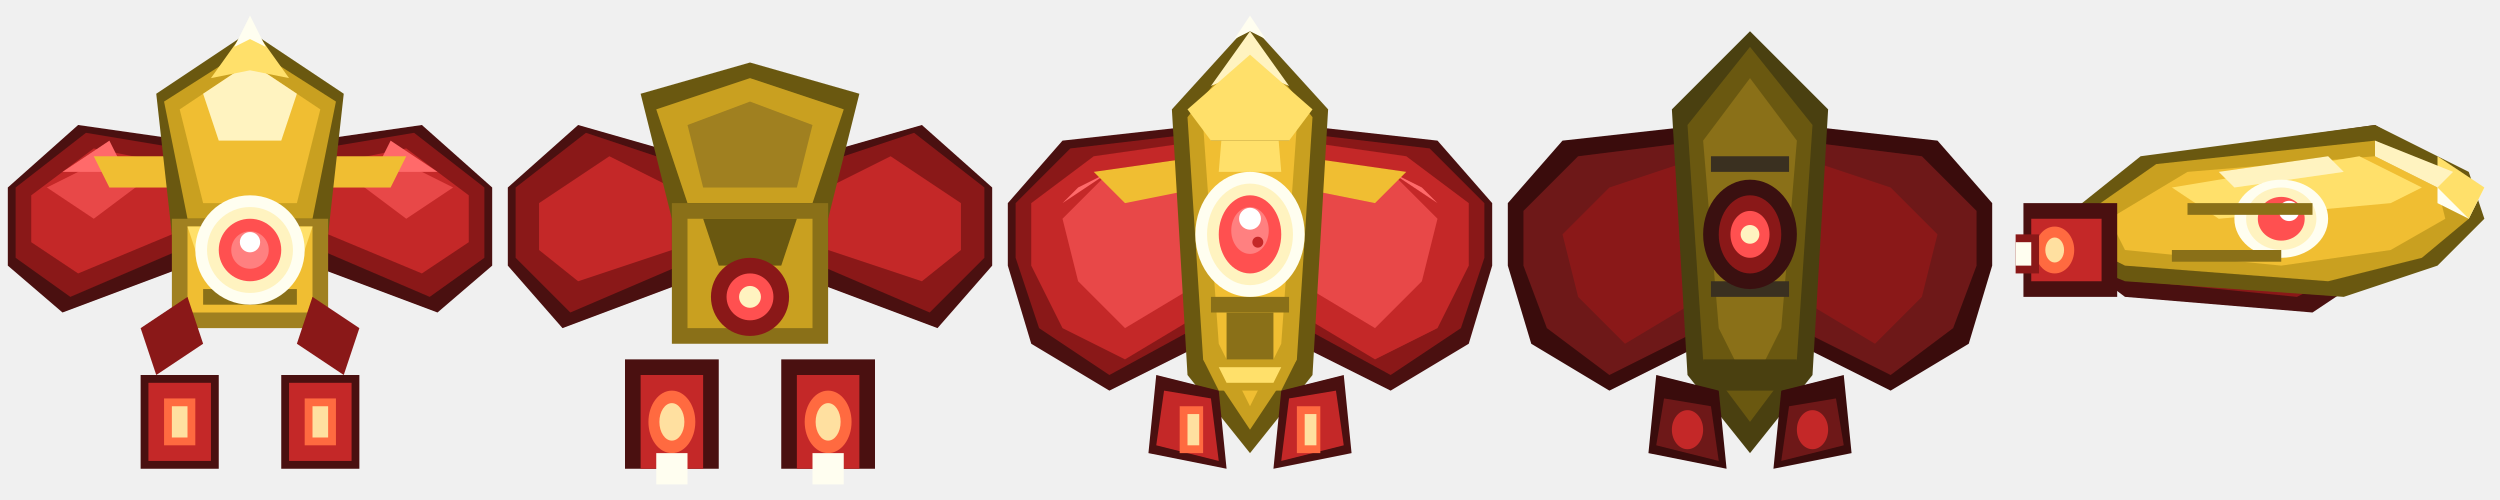
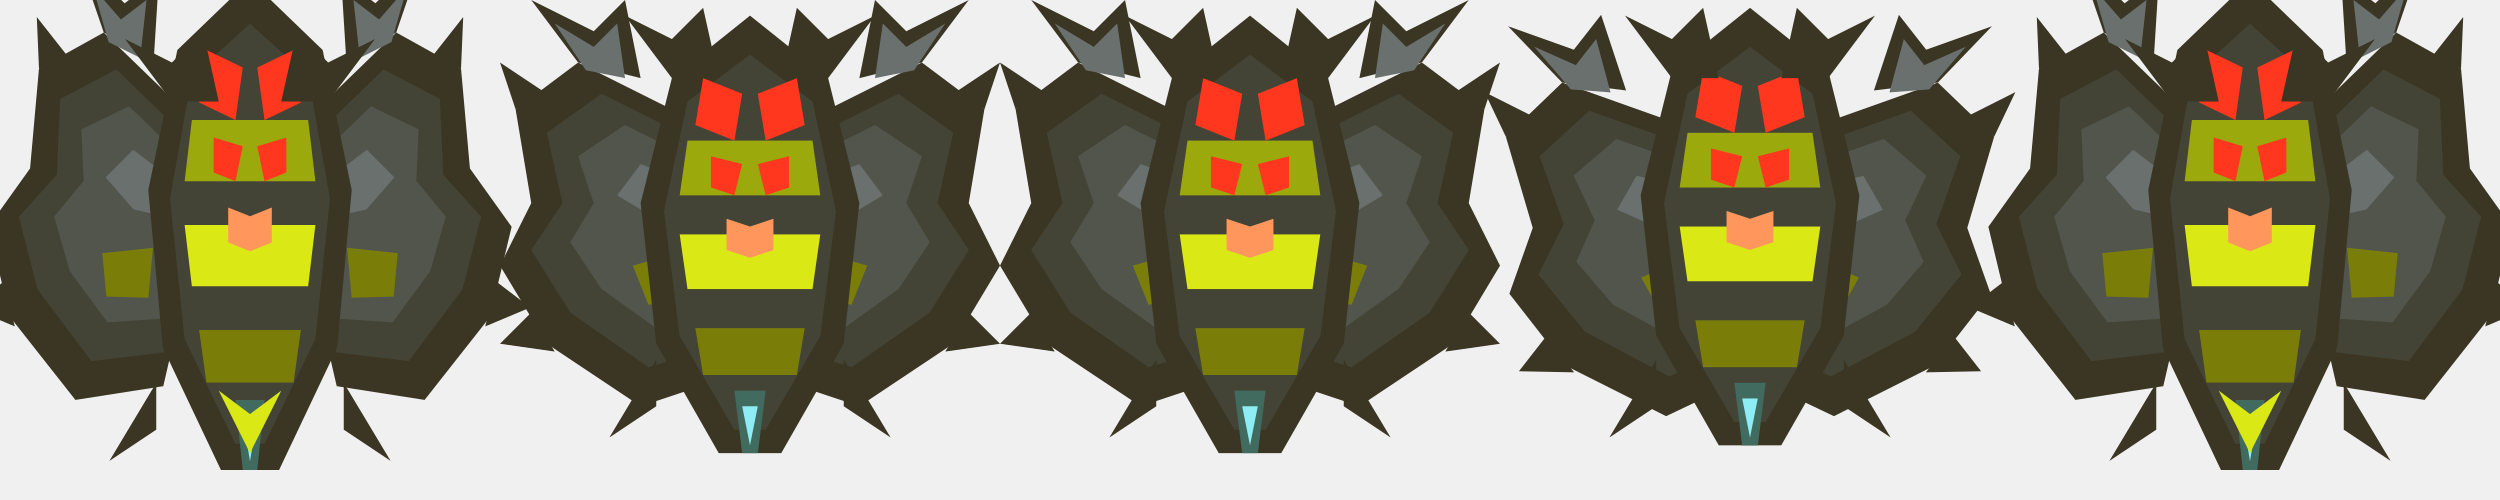
<svg xmlns="http://www.w3.org/2000/svg" viewBox="0 0 320 64">
-   <g transform="translate(0,0)">
-     <polygon points="1,24 10,16 24,18 24,34 8,40 1,34" fill="#4a1010" />
-     <polygon points="63,24 54,16 40,18 40,34 56,40 63,34" fill="#4a1010" />
-     <polygon points="2,24 11,17 23,19 23,32 9,38 2,33" fill="#8a1818" />
-     <polygon points="62,24 53,17 41,19 41,32 55,38 62,33" fill="#8a1818" />
-     <polygon points="4,25 12,19 22,21 22,30 10,35 4,31" fill="#c42828" />
-     <polygon points="60,25 52,19 42,21 42,30 54,35 60,31" fill="#c42828" />
-     <polygon points="6,24 14,20 20,22 12,28" fill="#e84848" />
-     <polygon points="58,24 50,20 44,22 52,28" fill="#e84848" />
-     <polygon points="8,22 14,18 16,22" fill="#ff6a6a" />
-     <polygon points="56,22 50,18 48,22" fill="#ff6a6a" />
-     <polygon points="12,20 22,20 22,24 14,24" fill="#f0be32" />
-     <polygon points="52,20 42,20 42,24 50,24" fill="#f0be32" />
-     <polygon points="20,12 32,4 44,12 42,30 22,30" fill="#6a5810" />
-     <polygon points="21,13 32,6 43,13 40,28 24,28" fill="#c9a020" />
-     <polygon points="23,14 32,8 41,14 38,26 26,26" fill="#f0be32" />
-     <polygon points="26,12 32,8 38,12 36,18 28,18" fill="#fff3c0" />
-     <polygon points="32,3 37,10 32,9 27,10" fill="#ffe06a" />
-     <polygon points="30,6 32,2 34,6 32,5" fill="#fffef0" />
-     <rect x="22" y="28" width="20" height="14" fill="#a08020" />
-     <rect x="24" y="29" width="16" height="11" fill="#f0be32" />
-     <polygon points="24,29 40,29 38,35 26,35" fill="#ffe06a" />
-     <rect x="26" y="37" width="12" height="2" fill="#8a7018" />
-     <ellipse cx="32" cy="32" rx="7" ry="7" fill="#fffef0" />
-     <ellipse cx="32" cy="32" rx="5.5" ry="5.5" fill="#fff3c0" />
-     <ellipse cx="32" cy="32" rx="4" ry="4" fill="#ff5050" />
-     <ellipse cx="32" cy="32" rx="2.4" ry="2.4" fill="#ff8080" />
-     <circle cx="32" cy="31" r="1.3" fill="#ffffff" />
-     <rect x="18" y="48" width="10" height="12" fill="#4a1010" />
-     <rect x="36" y="48" width="10" height="12" fill="#4a1010" />
-     <rect x="19" y="49" width="8" height="10" fill="#c42828" />
-     <rect x="37" y="49" width="8" height="10" fill="#c42828" />
-     <rect x="21" y="51" width="4" height="6" fill="#ff6a40" />
-     <rect x="39" y="51" width="4" height="6" fill="#ff6a40" />
-     <rect x="22" y="52" width="2" height="4" fill="#ffe0a0" />
-     <rect x="40" y="52" width="2" height="4" fill="#ffe0a0" />
-     <polygon points="18,42 24,38 26,44 20,48" fill="#8a1818" />
-     <polygon points="46,42 40,38 38,44 44,48" fill="#8a1818" />
+   <g>
+     <polygon points="28.05,18.45 13.28,4.16 4.99,8.77 3.85,21.56 -1.49,29.03 1.27,40.55 9.65,51.19 20.90,49.43" fill="#3A3623" />
+     <polygon points="26.71,20.32 14.90,8.89 7.71,12.66 7.28,22.36 2.42,27.76 4.80,37.01 11.70,46.22 20.99,45.10" fill="#444436" />
+     <polygon points="25.38,22.18 16.52,13.61 10.42,16.55 10.71,23.15 6.94,27.72 8.94,34.71 13.75,41.26 21.09,40.77" fill="#52554C" />
+     <polygon points="23.19,23.85 17.04,19.17 13.52,22.71 17.09,26.80 22.23,27.98" fill="#69706E" />
+     <polygon points="19.57,31.72 13.09,32.40 13.61,37.96 18.99,38.11" fill="#7A7E09" />
+     <polygon points="4.99,8.77 4.71,2.18 8.90,7.50" fill="#3A3623" />
+     <polygon points="0.51,36.02 -3.87,39.36 1.89,41.78" fill="#3A3623" />
+     <polygon points="13.28,4.16 10.05,-5.29 15.95,0.42 20.34,-2.91 19.67,7.81" fill="#3A3623" />
+     <polygon points="13.90,5.39 11.90,-1.60 15.48,2.49 18.76,-0.01 17.95,7.41" fill="#69706E" />
+     <polygon points="35.95,18.45 50.72,4.16 59.01,8.77 60.15,21.56 65.49,29.03 62.73,40.55 54.35,51.19 43.10,49.43" fill="#3A3623" />
+     <polygon points="37.29,20.32 49.10,8.89 56.29,12.66 56.72,22.36 61.58,27.76 59.20,37.01 52.30,46.22 43.01,45.10" fill="#444436" />
+     <polygon points="38.62,22.18 47.48,13.61 53.58,16.55 53.29,23.15 57.06,27.72 55.06,34.71 50.25,41.26 42.91,40.77" fill="#52554C" />
+     <polygon points="40.81,23.85 46.96,19.17 50.48,22.71 46.91,26.80 41.77,27.98" fill="#69706E" />
+     <polygon points="44.43,31.72 50.91,32.40 50.39,37.96 45.01,38.11" fill="#7A7E09" />
+     <polygon points="59.01,8.77 59.29,2.18 55.10,7.50" fill="#3A3623" />
+     <polygon points="63.49,36.02 67.87,39.36 62.11,41.78" fill="#3A3623" />
+     <polygon points="50.72,4.16 53.95,-5.29 48.05,0.42 43.66,-2.91 44.33,7.81" fill="#3A3623" />
+     <polygon points="50.10,5.39 52.10,-1.60 48.52,2.49 45.24,-0.01 46.05,7.41" fill="#69706E" />
+     <polygon points="32.00,-2.56 41.30,6.40 45.02,24.32 43.16,44.48 35.72,60.16 28.28,60.16 20.84,44.48 18.98,24.32 22.70,6.40" fill="#3A3623" />
+     <polygon points="32.00,3.04 39.44,9.76 42.23,25.44 40.37,43.36 33.86,56.80 30.14,56.80 23.63,43.36 21.77,25.44 24.56,9.76" fill="#444436" />
+     <polygon points="24.56,15.36 39.44,15.36 40.37,23.20 23.63,23.20" fill="#9CA90C" />
+     <polygon points="23.63,28.80 40.37,28.80 39.44,36.64 24.56,36.64" fill="#DAE816" />
+     <polygon points="25.49,42.24 38.51,42.24 37.58,48.96 26.42,48.96" fill="#7A7E09" />
+     <polygon points="26.42,6.40 31.07,8.64 30.14,15.36 25.49,13.12" fill="#FF371E" />
+     <polygon points="37.58,6.40 32.93,8.64 33.86,15.36 38.51,13.12" fill="#FF371E" />
+     <polygon points="27.35,17.60 31.07,18.72 30.14,23.20 27.35,22.08" fill="#FF371E" />
+     <polygon points="36.65,17.60 32.93,18.72 33.86,23.20 36.65,22.08" fill="#FF371E" />
+     <polygon points="29.21,26.56 32.00,27.68 32.00,32.16 29.21,31.04" fill="#FF975C" />
+     <polygon points="34.79,26.56 32.00,27.68 32.00,32.16 34.79,31.04" fill="#FF975C" />
+     <polygon points="30.14,51.20 33.86,51.20 32.93,60.16 31.07,60.16" fill="#426B60" />
+     <polygon points="31.07,53.44 32.93,53.44 32.00,59.04" fill="#8EEDF4" />
+     <polygon points="22.00,13.00 16.00,5.00 22.00,8.00 26.00,4.00 28.00,13.00" fill="#3A3623" />
+     <polygon points="20.00,49.00 14.00,59.00 20.00,55.00" fill="#3A3623" />
+     <polygon points="42.00,13.00 48.00,5.00 42.00,8.00 38.00,4.00 36.00,13.00" fill="#3A3623" />
+     <polygon points="44.00,49.00 50.00,59.00 44.00,55.00" fill="#3A3623" />
+     <polygon points="32.00,58.00 36.00,50.00 32.00,53.00 28.00,50.00" fill="#DAE816" />
  </g>
-   <g transform="translate(64,0)">
-     <polygon points="1,24 10,16 24,20 24,36 8,42 1,34" fill="#4a1010" />
-     <polygon points="63,24 54,16 40,20 40,36 56,42 63,34" fill="#4a1010" />
-     <polygon points="2,24 11,17 23,21 23,34 9,40 2,33" fill="#8a1818" />
-     <polygon points="62,24 53,17 41,21 41,34 55,40 62,33" fill="#8a1818" />
-     <polygon points="5,26 14,20 22,24 22,32 10,36 5,32" fill="#c42828" />
-     <polygon points="59,26 50,20 42,24 42,32 54,36 59,32" fill="#c42828" />
-     <polygon points="18,12 32,8 46,12 42,28 22,28" fill="#6a5810" />
-     <polygon points="20,14 32,10 44,14 40,26 24,26" fill="#c9a020" />
-     <polygon points="24,16 32,13 40,16 38,24 26,24" fill="#a08020" />
-     <rect x="22" y="26" width="20" height="18" fill="#8a7018" />
-     <rect x="24" y="28" width="16" height="14" fill="#c9a020" />
-     <polygon points="26,28 38,28 36,34 28,34" fill="#6a5810" />
-     <ellipse cx="32" cy="38" rx="5" ry="5" fill="#8a1818" />
-     <ellipse cx="32" cy="38" rx="3" ry="3" fill="#ff5050" />
-     <circle cx="32" cy="38" r="1.4" fill="#fff3c0" />
-     <rect x="16" y="46" width="12" height="14" fill="#4a1010" />
-     <rect x="36" y="46" width="12" height="14" fill="#4a1010" />
-     <rect x="18" y="48" width="8" height="12" fill="#c42828" />
-     <rect x="38" y="48" width="8" height="12" fill="#c42828" />
-     <ellipse cx="22" cy="54" rx="3" ry="4" fill="#ff6a40" />
-     <ellipse cx="42" cy="54" rx="3" ry="4" fill="#ff6a40" />
-     <ellipse cx="22" cy="54" rx="1.6" ry="2.4" fill="#ffe0a0" />
-     <ellipse cx="42" cy="54" rx="1.6" ry="2.4" fill="#ffe0a0" />
-     <rect x="20" y="58" width="4" height="4" fill="#fffef0" />
-     <rect x="40" y="58" width="4" height="4" fill="#fffef0" />
+   <g>
+     <polygon points="94.00,18.00 74.00,8.00 66.00,14.00 68.00,26.00 64.00,34.00 70.00,44.00 82.00,52.00 94.00,48.00" fill="#3A3623" />
+     <polygon points="93.00,20.00 77.00,12.00 70.00,17.00 72.00,26.00 68.00,32.00 73.00,40.00 83.00,47.00 93.00,44.00" fill="#444436" />
+     <polygon points="92.00,22.00 80.00,16.00 74.00,20.00 76.00,26.00 73.00,31.00 77.00,37.00 84.00,42.00 92.00,40.00" fill="#52554C" />
+     <polygon points="90.00,24.00 82.00,21.00 79.00,25.00 84.00,28.00 90.00,28.00" fill="#69706E" />
+     <polygon points="88.00,32.00 81.00,34.00 83.00,39.00 89.00,38.00" fill="#7A7E09" />
+     <polygon points="66.00,14.00 64.00,8.00 70.00,12.00" fill="#3A3623" />
+     <polygon points="68.00,40.00 64.00,44.00 71.00,45.00" fill="#3A3623" />
+     <polygon points="74.00,8.00 68.00,0.00 76.00,4.00 80.00,0.00 82.00,10.00" fill="#3A3623" />
+     <polygon points="75.00,9.00 71.00,3.00 76.00,6.00 79.00,3.00 80.00,10.00" fill="#69706E" />
+     <polygon points="98.00,18.00 118.00,8.00 126.00,14.00 124.00,26.00 128.00,34.00 122.00,44.00 110.00,52.00 98.00,48.00" fill="#3A3623" />
+     <polygon points="99.00,20.00 115.00,12.00 122.00,17.00 120.00,26.00 124.00,32.00 119.00,40.00 109.00,47.00 99.00,44.00" fill="#444436" />
+     <polygon points="100.00,22.00 112.00,16.00 118.00,20.00 116.00,26.00 119.00,31.00 115.00,37.00 108.00,42.00 100.00,40.00" fill="#52554C" />
+     <polygon points="102.00,24.00 110.00,21.00 113.00,25.00 108.00,28.00 102.00,28.00" fill="#69706E" />
+     <polygon points="104.00,32.00 111.00,34.00 109.00,39.00 103.00,38.00" fill="#7A7E09" />
+     <polygon points="126.00,14.00 128.00,8.00 122.00,12.00" fill="#3A3623" />
+     <polygon points="124.00,40.00 128.00,44.00 121.00,45.00" fill="#3A3623" />
+     <polygon points="118.00,8.00 124.00,0.00 116.00,4.00 112.00,0.00 110.00,10.00" fill="#3A3623" />
+     <polygon points="117.00,9.00 121.00,3.00 116.00,6.00 113.00,3.00 112.00,10.00" fill="#69706E" />
+     <polygon points="96.00,2.00 106.00,10.00 110.00,26.00 108.00,44.00 100.00,58.00 92.00,58.00 84.00,44.00 82.00,26.00 86.00,10.00" fill="#3A3623" />
+     <polygon points="96.00,7.00 104.00,13.00 107.00,27.00 105.00,43.00 98.00,55.00 94.00,55.00 87.00,43.00 85.00,27.00 88.00,13.00" fill="#444436" />
+     <polygon points="88.00,18.00 104.00,18.00 105.00,25.00 87.00,25.00" fill="#9CA90C" />
+     <polygon points="87.00,30.00 105.00,30.00 104.00,37.00 88.00,37.00" fill="#DAE816" />
+     <polygon points="89.00,42.00 103.00,42.00 102.00,48.00 90.00,48.00" fill="#7A7E09" />
+     <polygon points="90.00,10.00 95.00,12.00 94.00,18.00 89.00,16.00" fill="#FF371E" />
+     <polygon points="102.00,10.00 97.00,12.00 98.00,18.00 103.00,16.00" fill="#FF371E" />
+     <polygon points="91.00,20.00 95.00,21.00 94.00,25.00 91.00,24.00" fill="#FF371E" />
+     <polygon points="101.00,20.00 97.00,21.00 98.00,25.00 101.00,24.00" fill="#FF371E" />
+     <polygon points="93.00,28.00 96.00,29.00 96.00,33.00 93.00,32.00" fill="#FF975C" />
+     <polygon points="99.00,28.00 96.00,29.00 96.00,33.00 99.00,32.00" fill="#FF975C" />
+     <polygon points="94.00,50.00 98.00,50.00 97.00,58.00 95.00,58.00" fill="#426B60" />
+     <polygon points="95.00,52.00 97.00,52.00 96.00,57.00" fill="#8EEDF4" />
+     <polygon points="86.00,10.00 80.00,2.00 86.00,5.00 90.00,1.00 92.00,10.00" fill="#3A3623" />
+     <polygon points="84.00,46.00 78.00,56.00 84.00,52.00" fill="#3A3623" />
+     <polygon points="106.00,10.00 112.00,2.00 106.00,5.00 102.00,1.00 100.00,10.00" fill="#3A3623" />
+     <polygon points="108.00,46.00 114.00,56.00 108.00,52.00" fill="#3A3623" />
  </g>
-   <g transform="translate(128,0)">
-     <polygon points="26,16 8,18 1,26 1,34 4,44 14,50 26,44 26,28" fill="#4a1010" />
-     <polygon points="38,16 56,18 63,26 63,34 60,44 50,50 38,44 38,28" fill="#4a1010" />
-     <polygon points="26,17 9,19 2,26 2,33 5,42 14,48 25,42 26,28" fill="#8a1818" />
-     <polygon points="38,17 55,19 62,26 62,33 59,42 50,48 39,42 38,28" fill="#8a1818" />
-     <polygon points="26,18 12,20 4,26 4,34 8,42 16,46 26,40" fill="#c42828" />
-     <polygon points="38,18 52,20 60,26 60,34 56,42 48,46 38,40" fill="#c42828" />
-     <polygon points="26,20 14,22 8,28 10,36 16,42 26,36" fill="#e84848" />
-     <polygon points="38,20 50,22 56,28 54,36 48,42 38,36" fill="#e84848" />
-     <polygon points="14,22 8,26 10,24" fill="#ff6a6a" />
-     <polygon points="50,22 56,26 54,24" fill="#ff6a6a" />
-     <polygon points="12,22 26,20 26,24 16,26" fill="#f0be32" />
-     <polygon points="52,22 38,20 38,24 48,26" fill="#f0be32" />
-     <polygon points="32,3 42,14 40,48 32,58 24,48 22,14" fill="#6a5810" />
-     <polygon points="32,5 40,15 38,46 32,55 26,46 24,15" fill="#c9a020" />
-     <polygon points="32,7 38,16 36,44 32,52 28,44 26,16" fill="#f0be32" />
-     <polygon points="29,10 35,10 36,22 28,22" fill="#ffe06a" />
-     <polygon points="28,24 36,24 36,36 28,36" fill="#a08020" />
-     <polygon points="29,40 35,40 35,48 29,48" fill="#8a7018" />
-     <polygon points="32,4 37,11 32,9 27,11" fill="#fff3c0" />
-     <polygon points="30,5 32,2 34,5 32,4" fill="#fffef0" />
-     <rect x="27" y="16" width="10" height="2" fill="#8a7018" />
-     <rect x="27" y="38" width="10" height="2" fill="#8a7018" />
-     <polygon points="24,14 32,7 40,14 37,18 27,18" fill="#ffe06a" />
-     <ellipse cx="32" cy="30" rx="7" ry="8" fill="#fffef0" />
-     <ellipse cx="32" cy="30" rx="5.5" ry="6.5" fill="#fff3c0" />
-     <ellipse cx="32" cy="30" rx="4" ry="5" fill="#ff5050" />
-     <ellipse cx="32" cy="29.5" rx="2.4" ry="3" fill="#ff8080" />
-     <circle cx="32" cy="28" r="1.4" fill="#ffffff" />
-     <circle cx="33" cy="31" r="0.7" fill="#c42828" />
-     <polygon points="20,48 28,50 29,60 19,58" fill="#4a1010" />
-     <polygon points="44,48 36,50 35,60 45,58" fill="#4a1010" />
-     <polygon points="21,50 27,51 28,59 20,57" fill="#c42828" />
-     <polygon points="43,50 37,51 36,59 44,57" fill="#c42828" />
-     <rect x="23" y="52" width="3" height="6" fill="#ff6a40" />
-     <rect x="38" y="52" width="3" height="6" fill="#ff6a40" />
-     <rect x="24" y="53" width="1.5" height="4" fill="#ffe0a0" />
-     <rect x="39" y="53" width="1.5" height="4" fill="#ffe0a0" />
-     <polygon points="26,46 38,46 36,50 28,50" fill="#c9a020" />
-     <polygon points="28,47 36,47 35,49 29,49" fill="#ffe06a" />
+   <g>
+     <polygon points="158.00,18.00 138.00,8.00 130.00,14.00 132.00,26.00 128.00,34.00 134.00,44.00 146.00,52.00 158.00,48.00" fill="#3A3623" />
+     <polygon points="157.00,20.00 141.00,12.00 134.00,17.00 136.00,26.00 132.00,32.00 137.00,40.00 147.00,47.00 157.00,44.00" fill="#444436" />
+     <polygon points="156.00,22.00 144.00,16.00 138.00,20.00 140.00,26.00 137.00,31.00 141.00,37.00 148.00,42.00 156.00,40.00" fill="#52554C" />
+     <polygon points="154.00,24.00 146.00,21.00 143.00,25.00 148.00,28.00 154.00,28.00" fill="#69706E" />
+     <polygon points="152.00,32.00 145.00,34.00 147.00,39.00 153.00,38.00" fill="#7A7E09" />
+     <polygon points="130.00,14.00 128.00,8.00 134.00,12.00" fill="#3A3623" />
+     <polygon points="132.00,40.00 128.00,44.00 135.00,45.00" fill="#3A3623" />
+     <polygon points="138.00,8.00 132.00,0.00 140.00,4.00 144.00,0.00 146.00,10.00" fill="#3A3623" />
+     <polygon points="139.00,9.00 135.00,3.00 140.00,6.00 143.00,3.00 144.00,10.00" fill="#69706E" />
+     <polygon points="162.00,18.00 182.00,8.00 190.00,14.00 188.00,26.00 192.00,34.00 186.00,44.00 174.00,52.00 162.00,48.00" fill="#3A3623" />
+     <polygon points="163.00,20.00 179.00,12.00 186.00,17.00 184.00,26.00 188.00,32.00 183.00,40.00 173.00,47.00 163.00,44.00" fill="#444436" />
+     <polygon points="164.00,22.00 176.00,16.00 182.00,20.00 180.00,26.00 183.00,31.00 179.00,37.00 172.00,42.00 164.00,40.00" fill="#52554C" />
+     <polygon points="166.00,24.00 174.00,21.00 177.00,25.00 172.00,28.00 166.00,28.00" fill="#69706E" />
+     <polygon points="168.00,32.00 175.00,34.00 173.00,39.00 167.00,38.00" fill="#7A7E09" />
+     <polygon points="190.00,14.00 192.00,8.00 186.00,12.00" fill="#3A3623" />
+     <polygon points="188.00,40.00 192.00,44.00 185.00,45.00" fill="#3A3623" />
+     <polygon points="182.00,8.00 188.00,0.00 180.00,4.00 176.00,0.00 174.00,10.00" fill="#3A3623" />
+     <polygon points="181.00,9.00 185.00,3.00 180.00,6.00 177.00,3.00 176.00,10.00" fill="#69706E" />
+     <polygon points="160.00,2.00 170.00,10.00 174.00,26.00 172.00,44.00 164.00,58.00 156.00,58.00 148.00,44.00 146.00,26.00 150.00,10.00" fill="#3A3623" />
+     <polygon points="160.00,7.00 168.00,13.00 171.00,27.00 169.00,43.00 162.00,55.00 158.00,55.00 151.00,43.00 149.00,27.00 152.00,13.00" fill="#444436" />
+     <polygon points="152.00,18.00 168.00,18.00 169.00,25.00 151.00,25.00" fill="#9CA90C" />
+     <polygon points="151.00,30.00 169.00,30.00 168.00,37.00 152.00,37.00" fill="#DAE816" />
+     <polygon points="153.00,42.00 167.00,42.00 166.00,48.00 154.00,48.00" fill="#7A7E09" />
+     <polygon points="154.00,10.00 159.00,12.00 158.00,18.00 153.00,16.00" fill="#FF371E" />
+     <polygon points="166.00,10.00 161.00,12.00 162.00,18.00 167.00,16.00" fill="#FF371E" />
+     <polygon points="155.00,20.00 159.00,21.00 158.00,25.00 155.00,24.00" fill="#FF371E" />
+     <polygon points="165.00,20.00 161.00,21.00 162.00,25.00 165.00,24.00" fill="#FF371E" />
+     <polygon points="157.00,28.00 160.00,29.00 160.00,33.00 157.00,32.00" fill="#FF975C" />
+     <polygon points="163.00,28.00 160.00,29.00 160.00,33.00 163.00,32.00" fill="#FF975C" />
+     <polygon points="158.00,50.00 162.00,50.00 161.00,58.00 159.00,58.00" fill="#426B60" />
+     <polygon points="159.00,52.00 161.00,52.00 160.00,57.00" fill="#8EEDF4" />
+     <polygon points="150.00,10.00 144.00,2.00 150.00,5.00 154.00,1.00 156.00,10.00" fill="#3A3623" />
+     <polygon points="148.00,46.00 142.00,56.00 148.00,52.00" fill="#3A3623" />
+     <polygon points="170.00,10.00 176.00,2.00 170.00,5.00 166.00,1.00 164.00,10.00" fill="#3A3623" />
+     <polygon points="172.00,46.00 178.00,56.00 172.00,52.00" fill="#3A3623" />
  </g>
-   <g transform="translate(192,0)">
-     <polygon points="26,16 8,18 1,26 1,34 4,44 14,50 26,44 26,28" fill="#3a0c0c" />
-     <polygon points="38,16 56,18 63,26 63,34 60,44 50,50 38,44 38,28" fill="#3a0c0c" />
-     <polygon points="26,18 10,20 3,27 3,34 6,42 14,48 26,42" fill="#6e1818" />
-     <polygon points="38,18 54,20 61,27 61,34 58,42 50,48 38,42" fill="#6e1818" />
-     <polygon points="26,20 14,24 8,30 10,38 16,44 26,38" fill="#8a1818" />
-     <polygon points="38,20 50,24 56,30 54,38 48,44 38,38" fill="#8a1818" />
-     <polygon points="32,4 42,14 40,48 32,58 24,48 22,14" fill="#4a4010" />
-     <polygon points="32,6 40,16 38,46 32,54 26,46 24,16" fill="#6a5810" />
-     <polygon points="32,10 38,18 36,42 32,50 28,42 26,18" fill="#8a7018" />
-     <rect x="27" y="20" width="10" height="2" fill="#3a3020" />
-     <rect x="27" y="36" width="10" height="2" fill="#3a3020" />
-     <ellipse cx="32" cy="30" rx="6" ry="7" fill="#3a1010" />
-     <ellipse cx="32" cy="30" rx="4" ry="5" fill="#8a1818" />
-     <ellipse cx="32" cy="30" rx="2.5" ry="3" fill="#ff5050" />
-     <circle cx="32" cy="30" r="1.2" fill="#fff3c0" />
-     <polygon points="20,48 28,50 29,60 19,58" fill="#3a0c0c" />
-     <polygon points="44,48 36,50 35,60 45,58" fill="#3a0c0c" />
-     <polygon points="21,51 27,52 28,59 20,57" fill="#6e1818" />
-     <polygon points="43,51 37,52 36,59 44,57" fill="#6e1818" />
-     <ellipse cx="24" cy="55" rx="2" ry="2.5" fill="#c42828" />
-     <ellipse cx="40" cy="55" rx="2" ry="2.5" fill="#c42828" />
-     <polygon points="26,46 38,46 36,50 28,50" fill="#4a4010" />
+   <g>
+     <polygon points="221.03,18.06 199.96,10.57 192.75,17.50 196.19,29.17 193.20,37.60 200.37,46.79 213.26,53.27 224.68,47.84" fill="#3A3623" />
+     <polygon points="220.28,20.17 203.42,14.18 197.08,19.99 200.16,28.68 196.93,35.12 202.86,42.45 213.64,48.18 223.20,43.99" fill="#444436" />
+     <polygon points="219.53,22.27 206.89,17.78 201.42,22.48 204.13,28.19 201.77,33.52 206.47,38.99 214.02,43.10 221.72,40.14" fill="#52554C" />
+     <polygon points="217.79,24.50 209.48,22.50 206.99,26.84 212.32,29.20 218.27,28.47" fill="#69706E" />
+     <polygon points="216.78,32.69 210.07,35.52 212.67,40.24 218.50,38.52" fill="#7A7E09" />
+     <polygon points="192.75,17.50 190.03,11.79 196.47,15.03" fill="#3A3623" />
+     <polygon points="197.90,43.06 194.42,47.52 201.49,47.66" fill="#3A3623" />
+     <polygon points="199.96,10.57 193.03,3.36 201.45,6.36 204.94,1.90 208.14,11.58" fill="#3A3623" />
+     <polygon points="201.07,11.44 196.37,5.97 201.70,8.34 204.31,5.00 206.15,11.83" fill="#69706E" />
+     <polygon points="226.97,18.06 248.04,10.57 255.25,17.50 251.81,29.17 254.80,37.60 247.63,46.79 234.74,53.27 223.32,47.84" fill="#3A3623" />
+     <polygon points="227.72,20.17 244.58,14.18 250.92,19.99 247.84,28.68 251.07,35.12 245.14,42.45 234.36,48.18 224.80,43.99" fill="#444436" />
+     <polygon points="228.47,22.27 241.11,17.78 246.58,22.48 243.87,28.19 246.23,33.52 241.53,38.99 233.98,43.10 226.28,40.14" fill="#52554C" />
+     <polygon points="230.21,24.50 238.52,22.50 241.01,26.84 235.68,29.20 229.73,28.47" fill="#69706E" />
+     <polygon points="231.22,32.69 237.93,35.52 235.33,40.24 229.50,38.52" fill="#7A7E09" />
+     <polygon points="255.25,17.50 257.97,11.79 251.53,15.03" fill="#3A3623" />
+     <polygon points="250.10,43.06 253.58,47.52 246.51,47.66" fill="#3A3623" />
+     <polygon points="248.04,10.57 254.97,3.36 246.55,6.36 243.06,1.90 239.86,11.58" fill="#3A3623" />
+     <polygon points="246.93,11.44 251.63,5.97 246.30,8.34 243.69,5.00 241.85,11.83" fill="#69706E" />
+     <polygon points="224.00,1.00 234.00,9.00 238.00,25.00 236.00,43.00 228.00,57.00 220.00,57.00 212.00,43.00 210.00,25.00 214.00,9.00" fill="#3A3623" />
+     <polygon points="224.00,6.00 232.00,12.00 235.00,26.00 233.00,42.00 226.00,54.00 222.00,54.00 215.00,42.00 213.00,26.00 216.00,12.00" fill="#444436" />
+     <polygon points="216.00,17.00 232.00,17.00 233.00,24.00 215.00,24.00" fill="#9CA90C" />
+     <polygon points="215.00,29.00 233.00,29.00 232.00,36.00 216.00,36.00" fill="#DAE816" />
+     <polygon points="217.00,41.00 231.00,41.00 230.00,47.00 218.00,47.00" fill="#7A7E09" />
+     <polygon points="218.00,9.00 223.00,11.00 222.00,17.00 217.00,15.00" fill="#FF371E" />
+     <polygon points="230.00,9.00 225.00,11.00 226.00,17.00 231.00,15.00" fill="#FF371E" />
+     <polygon points="219.00,19.00 223.00,20.00 222.00,24.00 219.00,23.00" fill="#FF371E" />
+     <polygon points="229.00,19.00 225.00,20.00 226.00,24.00 229.00,23.00" fill="#FF371E" />
+     <polygon points="221.00,27.00 224.00,28.00 224.00,32.00 221.00,31.00" fill="#FF975C" />
+     <polygon points="227.00,27.00 224.00,28.00 224.00,32.00 227.00,31.00" fill="#FF975C" />
+     <polygon points="222.00,49.00 226.00,49.00 225.00,57.00 223.00,57.00" fill="#426B60" />
+     <polygon points="223.00,51.00 225.00,51.00 224.00,56.00" fill="#8EEDF4" />
+     <polygon points="214.00,10.00 208.00,2.00 214.00,5.00 218.00,1.00 220.00,10.00" fill="#3A3623" />
+     <polygon points="212.00,46.00 206.00,56.00 212.00,52.00" fill="#3A3623" />
+     <polygon points="234.00,10.00 240.00,2.00 234.00,5.00 230.00,1.00 228.00,10.00" fill="#3A3623" />
+     <polygon points="236.00,46.00 242.00,56.00 236.00,52.00" fill="#3A3623" />
  </g>
-   <g transform="translate(256,0)">
-     <polygon points="12,28 20,20 48,16 58,22 52,32 40,40 16,38 8,32" fill="#4a1010" />
-     <polygon points="14,28 22,22 48,18 56,24 50,32 38,38 18,36" fill="#8a1818" />
-     <polygon points="18,30 32,24 50,22 54,28 42,36 20,34" fill="#c42828" />
-     <polygon points="22,28 40,22 50,24 48,30 28,32" fill="#e84848" />
-     <polygon points="24,26 38,22 40,25 26,28" fill="#ff6a6a" />
-     <polygon points="8,28 18,20 48,16 60,22 62,28 56,34 44,38 16,36 6,32" fill="#6a5810" />
-     <polygon points="10,28 20,21 48,18 58,23 60,28 54,33 42,36 16,34 8,30" fill="#c9a020" />
-     <polygon points="14,28 24,22 48,20 56,24 57,28 50,32 36,34 16,32" fill="#f0be32" />
-     <polygon points="22,24 46,20 54,24 50,26 28,28" fill="#ffe06a" />
-     <polygon points="28,22 42,20 44,22 30,24" fill="#fff3c0" />
-     <polygon points="56,22 62,24 60,28 56,26" fill="#fffef0" />
-     <ellipse cx="36" cy="28" rx="6" ry="5" fill="#fffef0" />
-     <ellipse cx="36" cy="28" rx="4.5" ry="4" fill="#fff3c0" />
-     <ellipse cx="36" cy="28" rx="3" ry="2.8" fill="#ff5050" />
-     <circle cx="37" cy="27" r="1.3" fill="#ffffff" />
-     <rect x="3" y="26" width="12" height="12" fill="#4a1010" />
-     <rect x="4" y="28" width="9" height="8" fill="#c42828" />
-     <ellipse cx="7" cy="32" rx="2.5" ry="3" fill="#ff6a40" />
-     <ellipse cx="7" cy="32" rx="1.2" ry="1.6" fill="#ffe0a0" />
-     <rect x="2" y="30" width="3" height="5" fill="#8a1818" />
-     <rect x="2" y="31" width="2" height="3" fill="#fffef0" />
-     <polygon points="56,20 62,24 60,28 56,24" fill="#ffe06a" />
-     <polygon points="48,18 58,22 56,24 48,20" fill="#fff3c0" />
-     <rect x="24" y="26" width="16" height="1.5" fill="#8a7018" />
-     <rect x="22" y="32" width="14" height="1.5" fill="#8a7018" />
+   <g>
+     <polygon points="284.05,18.45 269.28,4.16 260.99,8.77 259.85,21.56 254.51,29.03 257.27,40.55 265.65,51.19 276.90,49.43" fill="#3A3623" />
+     <polygon points="282.71,20.32 270.90,8.89 263.71,12.66 263.28,22.36 258.42,27.76 260.80,37.01 267.70,46.22 276.99,45.10" fill="#444436" />
+     <polygon points="281.38,22.18 272.52,13.61 266.42,16.55 266.71,23.15 262.94,27.72 264.94,34.71 269.75,41.26 277.09,40.77" fill="#52554C" />
+     <polygon points="279.19,23.85 273.04,19.17 269.52,22.71 273.09,26.80 278.23,27.98" fill="#69706E" />
+     <polygon points="275.57,31.72 269.09,32.40 269.61,37.96 274.99,38.11" fill="#7A7E09" />
+     <polygon points="260.99,8.77 260.71,2.18 264.90,7.50" fill="#3A3623" />
+     <polygon points="256.51,36.02 252.13,39.36 257.89,41.78" fill="#3A3623" />
+     <polygon points="269.28,4.16 266.05,-5.29 271.95,0.42 276.34,-2.91 275.67,7.81" fill="#3A3623" />
+     <polygon points="269.90,5.39 267.90,-1.60 271.48,2.49 274.76,-0.01 273.95,7.41" fill="#69706E" />
+     <polygon points="291.95,18.45 306.72,4.16 315.01,8.77 316.15,21.56 321.49,29.03 318.73,40.55 310.35,51.19 299.10,49.43" fill="#3A3623" />
+     <polygon points="293.29,20.32 305.10,8.89 312.29,12.66 312.72,22.36 317.58,27.76 315.20,37.01 308.30,46.22 299.01,45.10" fill="#444436" />
+     <polygon points="294.62,22.18 303.48,13.61 309.58,16.55 309.29,23.15 313.06,27.72 311.06,34.71 306.25,41.26 298.91,40.77" fill="#52554C" />
+     <polygon points="296.81,23.85 302.96,19.17 306.48,22.71 302.91,26.80 297.77,27.98" fill="#69706E" />
+     <polygon points="300.43,31.72 306.91,32.40 306.39,37.96 301.01,38.11" fill="#7A7E09" />
+     <polygon points="315.01,8.77 315.29,2.18 311.10,7.50" fill="#3A3623" />
+     <polygon points="319.49,36.02 323.87,39.36 318.11,41.78" fill="#3A3623" />
+     <polygon points="306.72,4.16 309.95,-5.29 304.05,0.42 299.66,-2.91 300.33,7.81" fill="#3A3623" />
+     <polygon points="306.10,5.39 308.10,-1.60 304.52,2.49 301.24,-0.01 302.05,7.41" fill="#69706E" />
+     <polygon points="288.00,-2.56 297.30,6.40 301.02,24.32 299.16,44.48 291.72,60.16 284.28,60.16 276.84,44.48 274.98,24.32 278.70,6.40" fill="#3A3623" />
+     <polygon points="288.00,3.04 295.44,9.76 298.23,25.44 296.37,43.36 289.86,56.80 286.14,56.80 279.63,43.36 277.77,25.44 280.56,9.76" fill="#444436" />
+     <polygon points="280.56,15.36 295.44,15.36 296.37,23.20 279.63,23.20" fill="#9CA90C" />
+     <polygon points="279.63,28.80 296.37,28.80 295.44,36.64 280.56,36.64" fill="#DAE816" />
+     <polygon points="281.49,42.24 294.51,42.24 293.58,48.96 282.42,48.96" fill="#7A7E09" />
+     <polygon points="282.42,6.40 287.07,8.64 286.14,15.36 281.49,13.12" fill="#FF371E" />
+     <polygon points="293.58,6.40 288.93,8.64 289.86,15.36 294.51,13.12" fill="#FF371E" />
+     <polygon points="283.35,17.60 287.07,18.72 286.14,23.20 283.35,22.08" fill="#FF371E" />
+     <polygon points="292.65,17.60 288.93,18.72 289.86,23.20 292.65,22.08" fill="#FF371E" />
+     <polygon points="285.21,26.56 288.00,27.68 288.00,32.16 285.21,31.04" fill="#FF975C" />
+     <polygon points="290.79,26.56 288.00,27.68 288.00,32.16 290.79,31.04" fill="#FF975C" />
+     <polygon points="286.14,51.20 289.86,51.20 288.93,60.16 287.07,60.16" fill="#426B60" />
+     <polygon points="287.07,53.44 288.93,53.44 288.00,59.04" fill="#8EEDF4" />
+     <polygon points="278.00,13.00 272.00,5.00 278.00,8.00 282.00,4.00 284.00,13.00" fill="#3A3623" />
+     <polygon points="276.00,49.00 270.00,59.00 276.00,55.00" fill="#3A3623" />
+     <polygon points="298.00,13.00 304.00,5.00 298.00,8.00 294.00,4.00 292.00,13.00" fill="#3A3623" />
+     <polygon points="300.00,49.00 306.00,59.00 300.00,55.00" fill="#3A3623" />
+     <polygon points="288.00,58.00 292.00,50.00 288.00,53.00 284.00,50.00" fill="#DAE816" />
  </g>
</svg>
